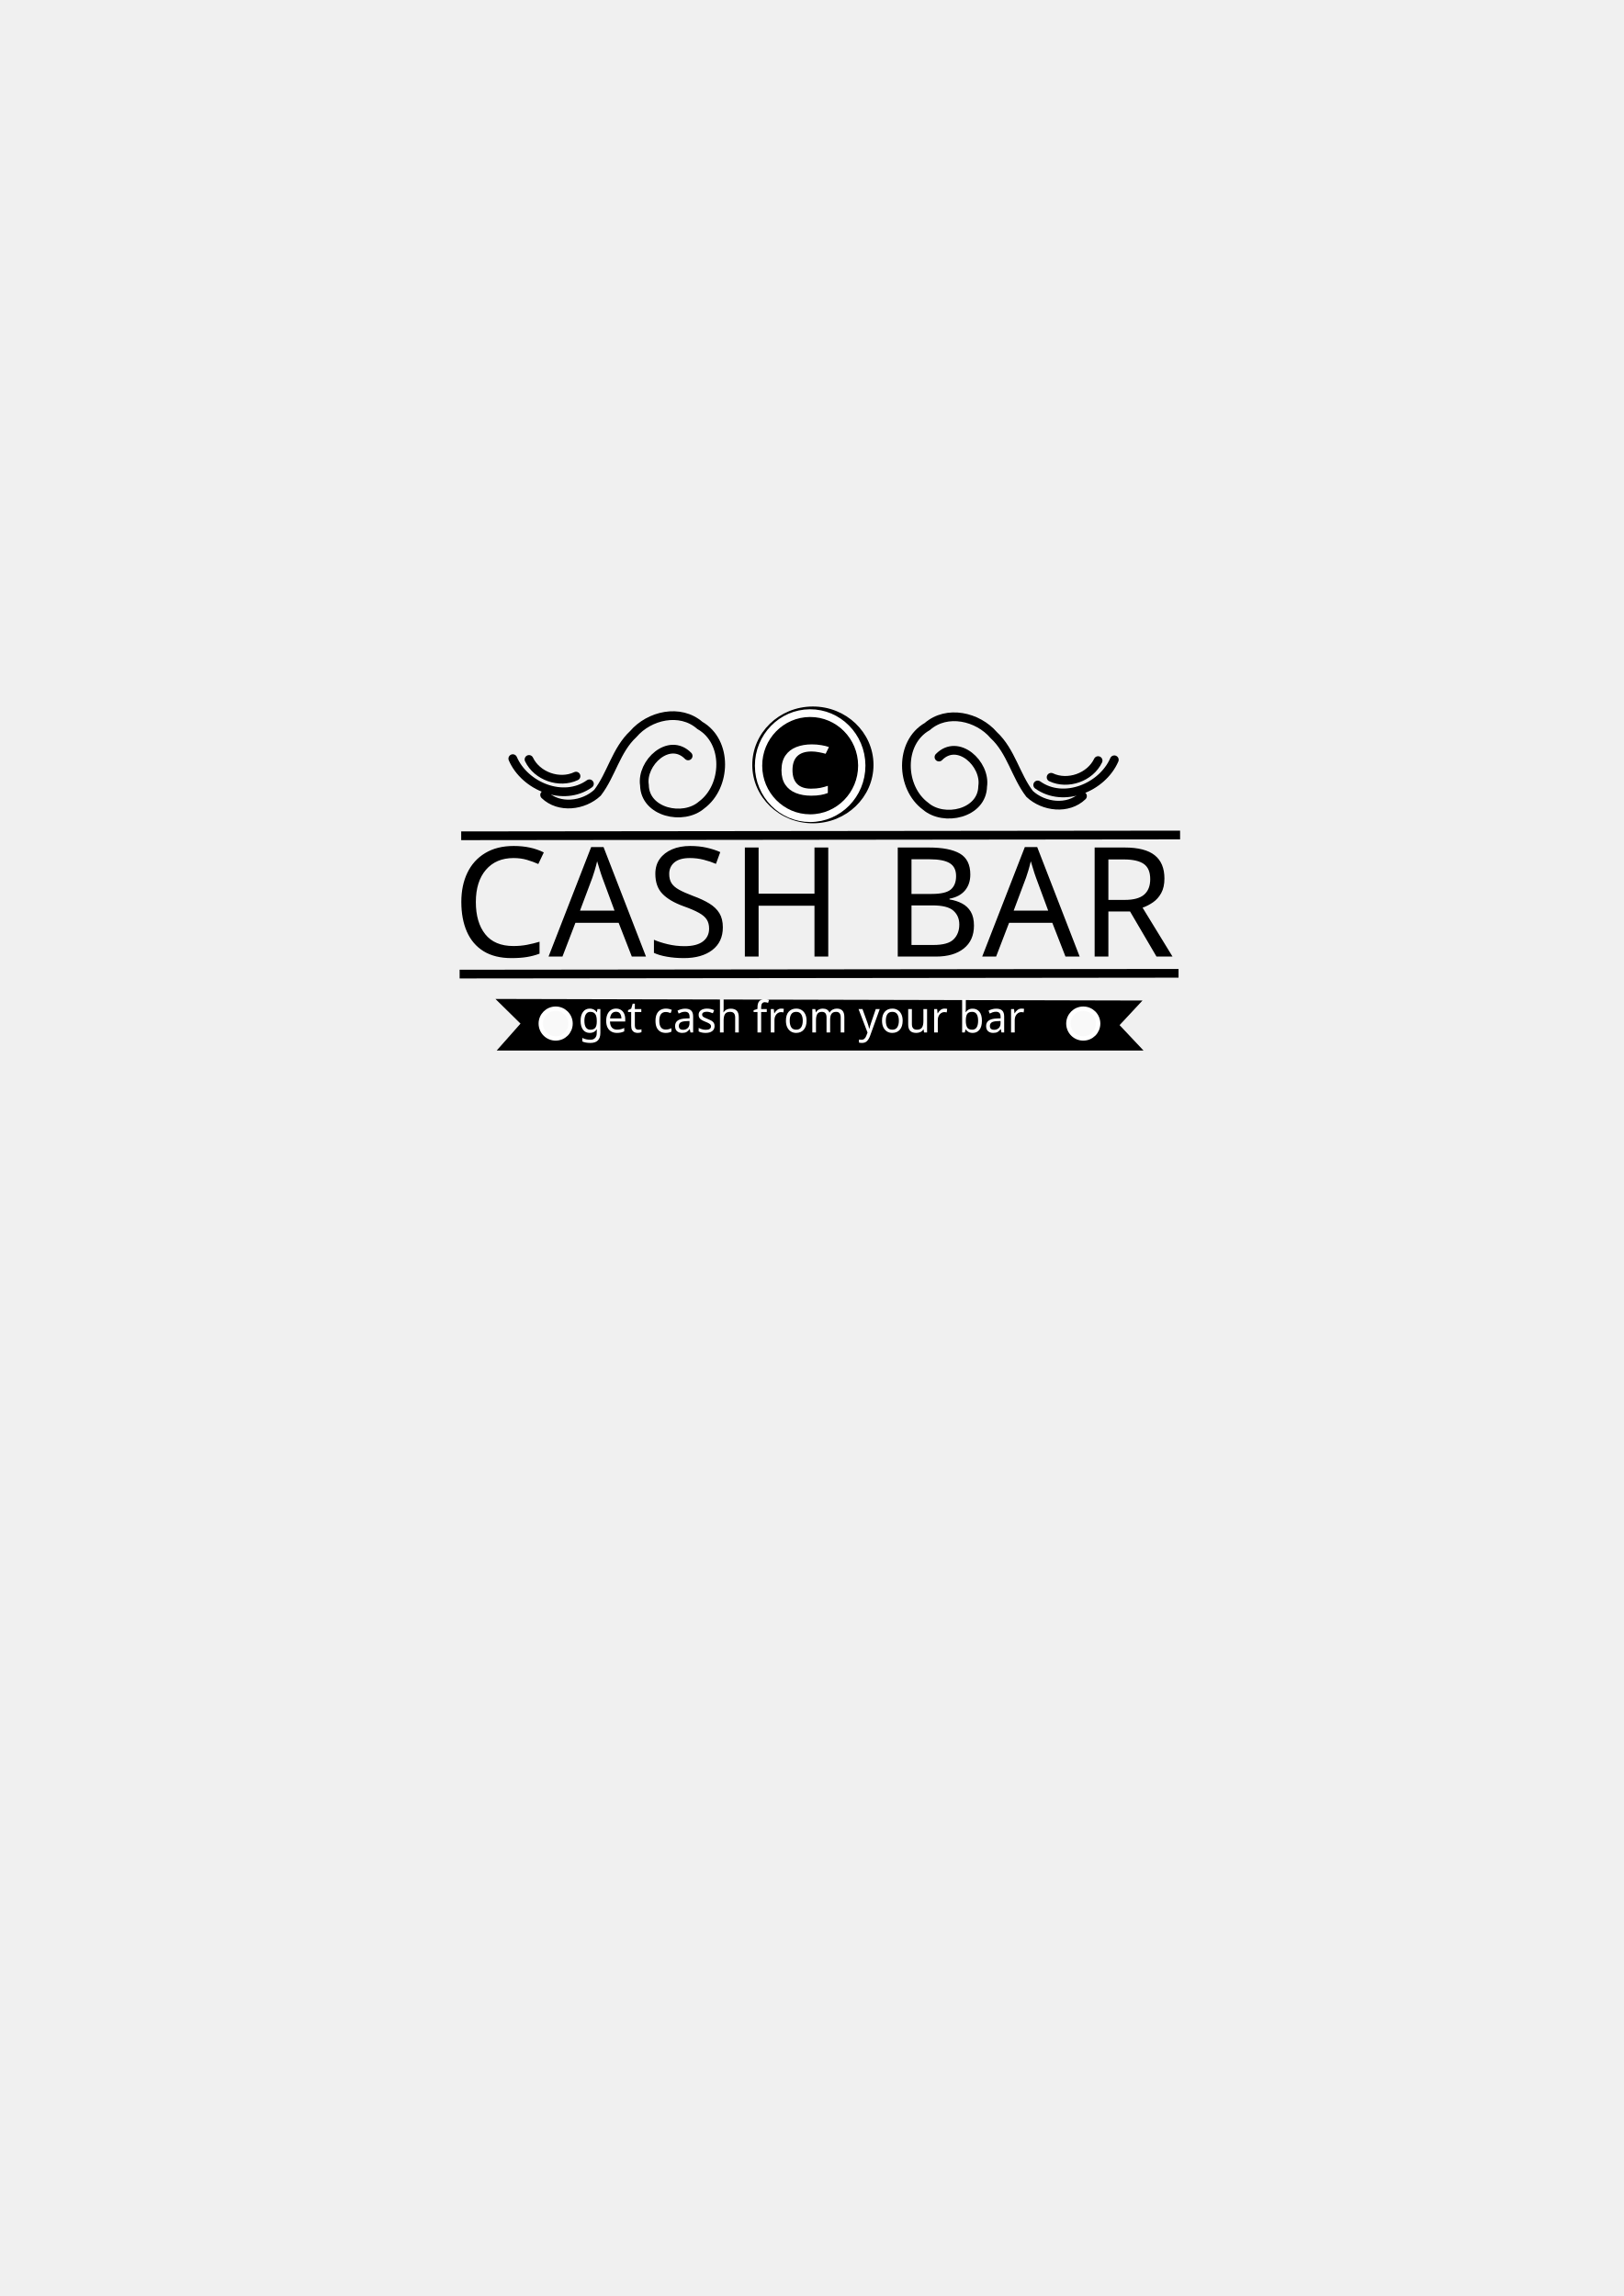
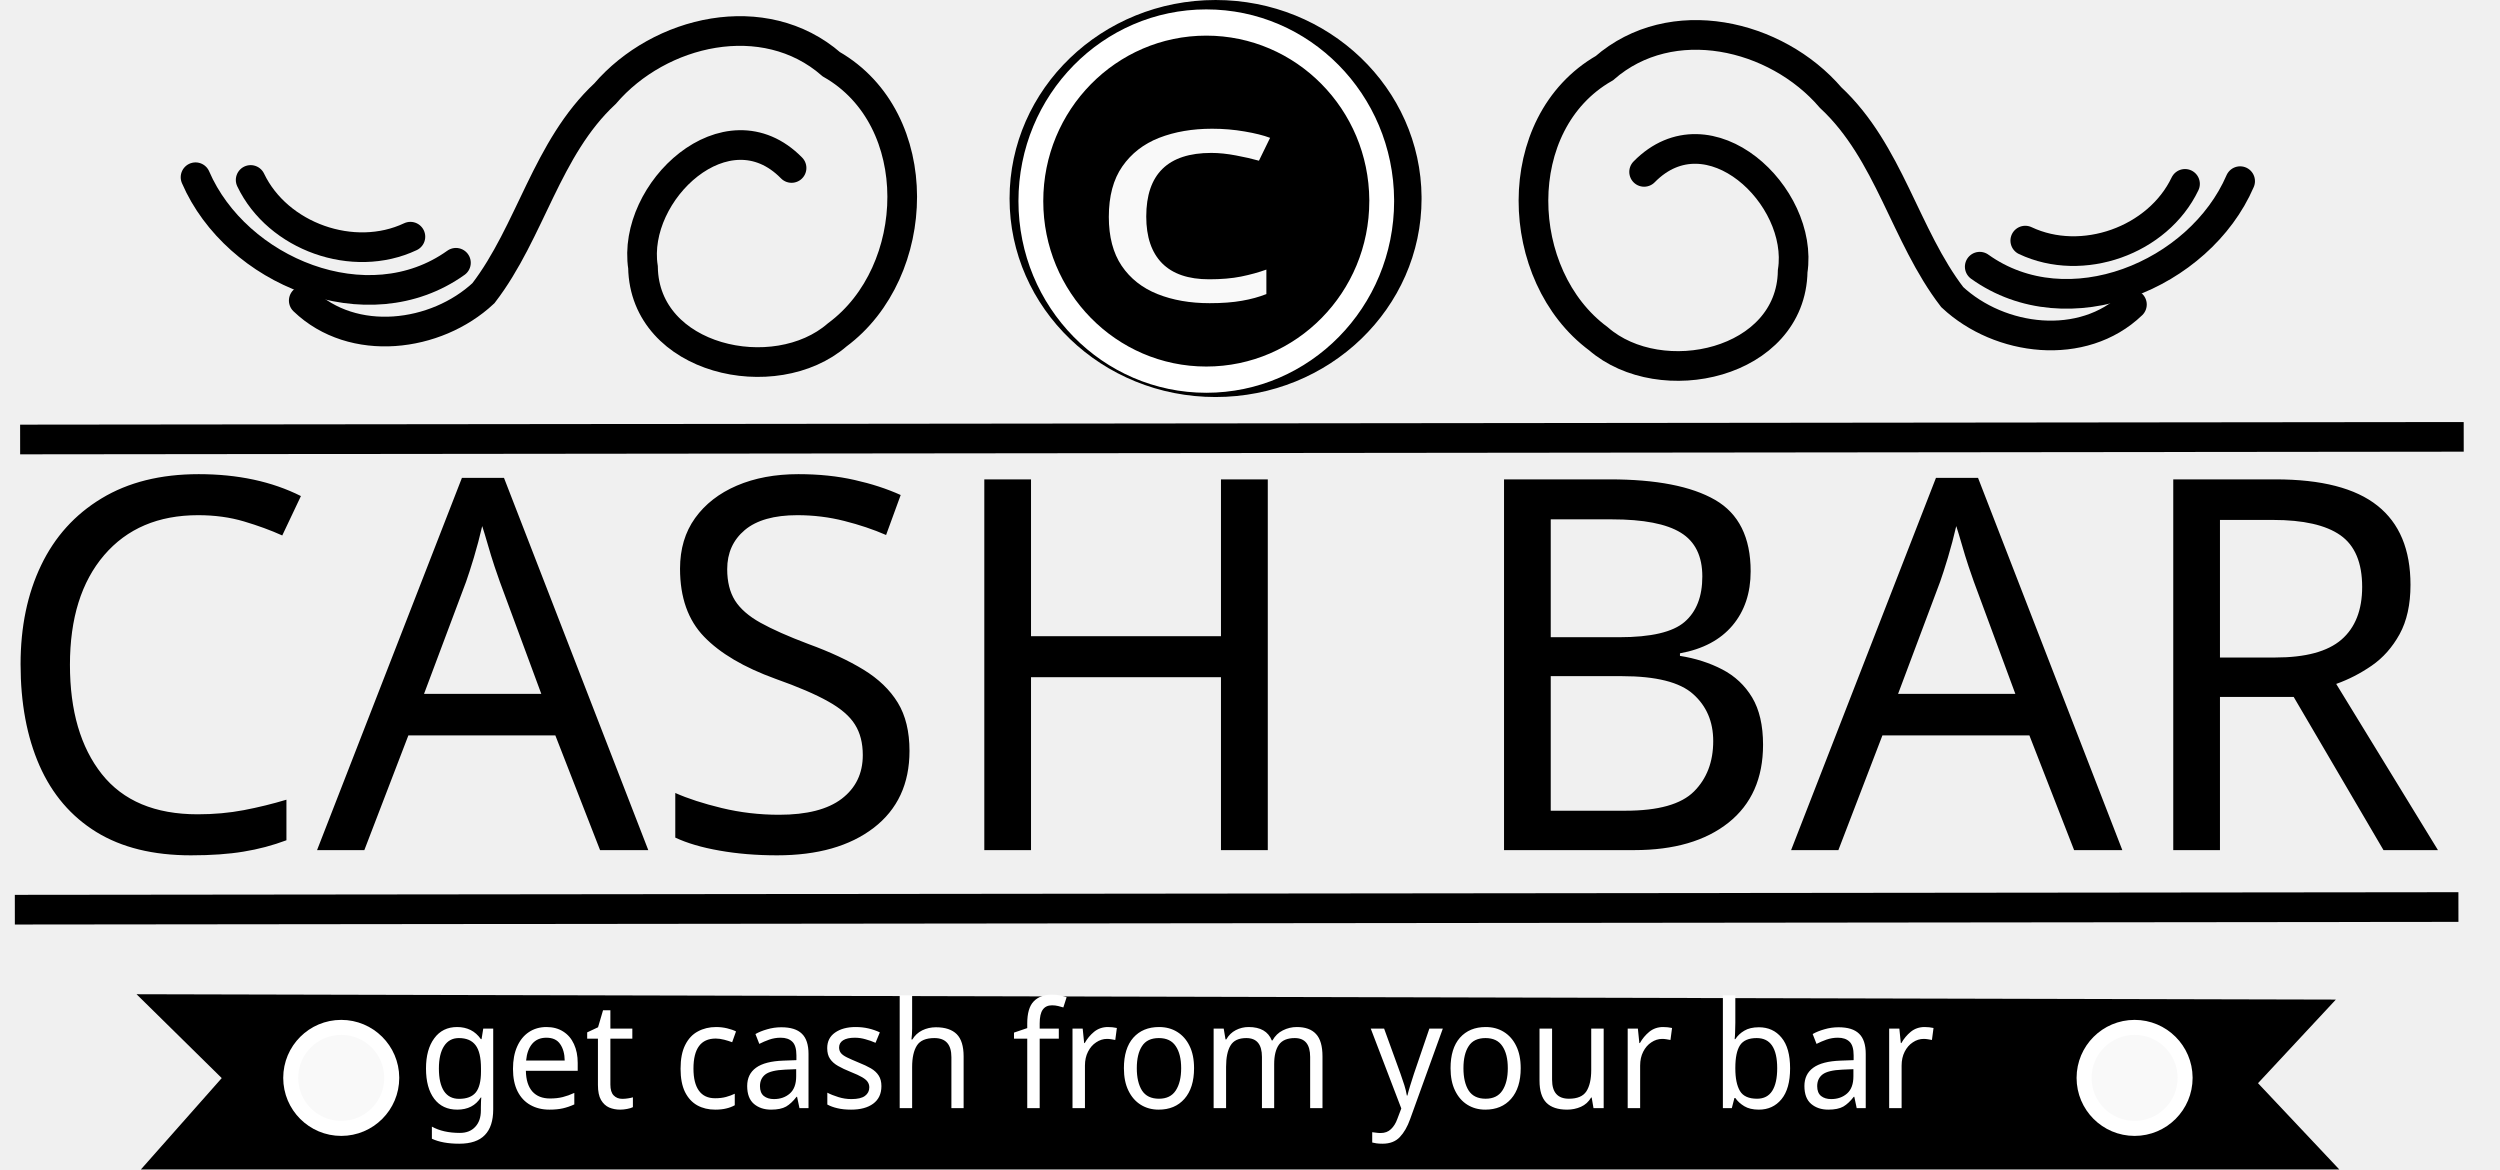
- <svg xmlns="http://www.w3.org/2000/svg" width="744.094" height="1052.362" id="svg2" version="1.1">
+ <svg xmlns="http://www.w3.org/2000/svg" width="337.056" height="157.674" id="svg2" version="1.1">
  <defs id="defs4">
    </defs>
-   <g id="layer2">
-     <path style="fill:none;stroke:#000000;stroke-width:4;stroke-linecap:round;stroke-linejoin:miter;stroke-opacity:1;stroke-miterlimit:10;stroke-dasharray:none" d="m 315.357,346.469 c -8.723,-8.895 -21.589,3.205 -20.03,13.391 0.214,12.534 17.785,16.415 26.197,9.103 11.456,-8.475 12.15,-29.053 -0.805,-36.477 -9.047,-7.889 -23.149,-4.613 -30.509,3.966 -7.896,7.35 -10.02,18.593 -16.395,26.9 -6.402,5.975 -17.586,7.374 -24.226,0.997" id="path2997" />
-     <path style="fill:none;stroke:#000000;stroke-width:4;stroke-linecap:round;stroke-linejoin:miter;stroke-opacity:1;stroke-miterlimit:10;stroke-dasharray:none" d="m 235,347.719 c 5.476,12.694 23.209,20.045 35.108,11.533" id="path3030" />
-     <path style="fill:none;stroke:#000000;stroke-width:4;stroke-linecap:round;stroke-linejoin:miter;stroke-opacity:1;stroke-miterlimit:10;stroke-dasharray:none" d="m 242.431,348.086 c 3.662,7.665 13.864,11.275 21.537,7.649" id="path3030-1" />
-     <path style="fill:#000000;stroke:#000000;stroke-width:1;stroke-linecap:round;stroke-linejoin:round;stroke-miterlimit:4;stroke-opacity:1;stroke-dasharray:none;stroke-dashoffset:0;fill-opacity:1" id="path3053" d="m 364.16,307.375 a 27.274,26.264 0 1 1 -5.2e-4,-0.162" transform="translate(35.63634,43.21248)" />
+   <g id="layer2" transform="translate(-208.6368,-323.8232)">
+     <path style="fill:none;stroke:#000000;stroke-width:4;stroke-linecap:round;stroke-linejoin:miter;stroke-miterlimit:10;stroke-opacity:1;stroke-dasharray:none" d="m 315.357,346.469 c -8.723,-8.895 -21.589,3.205 -20.03,13.391 0.214,12.534 17.785,16.415 26.197,9.103 11.456,-8.475 12.15,-29.053 -0.805,-36.477 -9.047,-7.889 -23.149,-4.613 -30.509,3.966 -7.896,7.35 -10.02,18.593 -16.395,26.9 -6.402,5.975 -17.586,7.374 -24.226,0.997" id="path2997" />
+     <path style="fill:none;stroke:#000000;stroke-width:4;stroke-linecap:round;stroke-linejoin:miter;stroke-miterlimit:10;stroke-opacity:1;stroke-dasharray:none" d="m 235,347.719 c 5.476,12.694 23.209,20.045 35.108,11.533" id="path3030" />
+     <path style="fill:none;stroke:#000000;stroke-width:4;stroke-linecap:round;stroke-linejoin:miter;stroke-miterlimit:10;stroke-opacity:1;stroke-dasharray:none" d="m 242.431,348.086 c 3.662,7.665 13.864,11.275 21.537,7.649" id="path3030-1" />
+     <path style="fill:#000000;fill-opacity:1;stroke:#000000;stroke-width:1;stroke-linecap:round;stroke-linejoin:round;stroke-miterlimit:4;stroke-opacity:1;stroke-dasharray:none;stroke-dashoffset:0" id="path3053" d="m 364.16,307.375 c 0,14.505 -12.211,26.264 -27.274,26.264 -15.063,0 -27.274,-11.759 -27.274,-26.264 0,-14.505 12.211,-26.264 27.274,-26.264 14.997,0 27.181,11.66 27.274,26.102" transform="translate(35.63634,43.21248)" />
    <text xml:space="preserve" style="font-size:28px;font-style:normal;font-variant:normal;font-weight:normal;font-stretch:normal;line-height:125%;letter-spacing:0px;word-spacing:0px;fill:#000000;fill-opacity:1;stroke:none;font-family:Arial;-inkscape-font-specification:Arial" x="207.143" y="438.434" id="text3855">
      <tspan id="tspan3857" x="207.143" y="438.434" style="font-size:70px;font-style:normal;font-variant:normal;font-weight:normal;font-stretch:normal;font-family:Algerian;-inkscape-font-specification:Algerian">CASH BAR</tspan>
    </text>
-     <path style="fill:none;stroke:#000000;stroke-width:4;stroke-linecap:butt;stroke-linejoin:miter;stroke-opacity:1;stroke-miterlimit:4;stroke-dasharray:none" d="m 211.351,383.076 329.45,-0.357" id="path3859" />
-     <path style="fill:none;stroke:#000000;stroke-width:4;stroke-linecap:butt;stroke-linejoin:miter;stroke-opacity:1;stroke-miterlimit:4;stroke-dasharray:none" d="m 210.637,446.469 329.45,-0.357" id="path3859-4" />
+     <path style="fill:none;stroke:#000000;stroke-width:4;stroke-linecap:butt;stroke-linejoin:miter;stroke-miterlimit:4;stroke-opacity:1;stroke-dasharray:none" d="m 211.351,383.076 329.45,-0.357" id="path3859" />
+     <path style="fill:none;stroke:#000000;stroke-width:4;stroke-linecap:butt;stroke-linejoin:miter;stroke-miterlimit:4;stroke-opacity:1;stroke-dasharray:none" d="m 210.637,446.469 329.45,-0.357" id="path3859-4" />
    <path style="fill:#000000;fill-opacity:1;stroke:#000000;stroke-width:1.127px;stroke-linecap:butt;stroke-linejoin:miter;stroke-opacity:1" d="m 228.425,458.434 10.883,10.714 -10.43,11.786 293.848,0 -10.43,-11.071 9.976,-10.714 z" id="path3879" />
-     <path style="fill:none;stroke:#000000;stroke-width:4;stroke-linecap:round;stroke-linejoin:miter;stroke-opacity:1;stroke-miterlimit:10;stroke-dasharray:none" d="m 430.3,346.997 c 8.723,-8.895 21.589,3.205 20.03,13.391 -0.214,12.534 -17.785,16.415 -26.197,9.103 -11.456,-8.475 -12.15,-29.053 0.805,-36.477 9.047,-7.889 23.149,-4.613 30.509,3.966 7.896,7.35 10.02,18.593 16.395,26.9 6.402,5.975 17.586,7.374 24.226,0.997" id="path2997-8" />
-     <path style="fill:none;stroke:#000000;stroke-width:4;stroke-linecap:round;stroke-linejoin:miter;stroke-opacity:1;stroke-miterlimit:10;stroke-dasharray:none" d="m 510.657,348.247 c -5.476,12.694 -23.209,20.045 -35.108,11.533" id="path3030-2" />
-     <path style="fill:none;stroke:#000000;stroke-width:4;stroke-linecap:round;stroke-linejoin:miter;stroke-opacity:1;stroke-miterlimit:10;stroke-dasharray:none" d="m 503.226,348.613 c -3.662,7.665 -13.864,11.275 -21.537,7.649" id="path3030-1-4" />
-     <path style="fill:none;stroke:#ffffff;stroke-width:3.859;stroke-linecap:round;stroke-linejoin:round;stroke-miterlimit:4;stroke-opacity:1;stroke-dasharray:none;stroke-dashoffset:0" id="path3053-1" d="m 364.16,307.375 a 27.274,26.264 0 1 1 -5.2e-4,-0.162" transform="matrix(0.8671858,0,0,0.9166657,79.12811,69.17379)" />
+     <path style="fill:none;stroke:#000000;stroke-width:4;stroke-linecap:round;stroke-linejoin:miter;stroke-miterlimit:10;stroke-opacity:1;stroke-dasharray:none" d="m 430.3,346.997 c 8.723,-8.895 21.589,3.205 20.03,13.391 -0.214,12.534 -17.785,16.415 -26.197,9.103 -11.456,-8.475 -12.15,-29.053 0.805,-36.477 9.047,-7.889 23.149,-4.613 30.509,3.966 7.896,7.35 10.02,18.593 16.395,26.9 6.402,5.975 17.586,7.374 24.226,0.997" id="path2997-8" />
+     <path style="fill:none;stroke:#000000;stroke-width:4;stroke-linecap:round;stroke-linejoin:miter;stroke-miterlimit:10;stroke-opacity:1;stroke-dasharray:none" d="m 510.657,348.247 c -5.476,12.694 -23.209,20.045 -35.108,11.533" id="path3030-2" />
+     <path style="fill:none;stroke:#000000;stroke-width:4;stroke-linecap:round;stroke-linejoin:miter;stroke-miterlimit:10;stroke-opacity:1;stroke-dasharray:none" d="m 503.226,348.613 c -3.662,7.665 -13.864,11.275 -21.537,7.649" id="path3030-1-4" />
+     <path style="fill:none;stroke:#ffffff;stroke-width:3.859;stroke-linecap:round;stroke-linejoin:round;stroke-miterlimit:4;stroke-opacity:1;stroke-dasharray:none;stroke-dashoffset:0" id="path3053-1" d="m 364.16,307.375 c 0,14.505 -12.211,26.264 -27.274,26.264 -15.063,0 -27.274,-11.759 -27.274,-26.264 0,-14.505 12.211,-26.264 27.274,-26.264 14.997,0 27.181,11.66 27.274,26.102" transform="matrix(0.8671858,0,0,0.9166657,79.12811,69.17379)" />
    <text xml:space="preserve" style="font-size:48.46px;font-style:normal;font-variant:normal;font-weight:normal;font-stretch:normal;line-height:125%;letter-spacing:0px;word-spacing:0px;fill:#f9f9f9;fill-opacity:1;stroke:none;font-family:Arial;-inkscape-font-specification:Arial" x="310.019" y="417.209" id="text3960" transform="scale(1.145316,0.8731218)">
      <tspan id="tspan3962" x="310.019" y="417.209" style="font-style:normal;font-variant:normal;font-weight:normal;font-stretch:normal;fill:#f9f9f9;font-family:Algerian;-inkscape-font-specification:Algerian">c</tspan>
    </text>
-     <path style="fill:#f9f9f9;fill-opacity:1;fill-rule:nonzero;stroke:#ffffff;stroke-width:3.5;stroke-linecap:round;stroke-linejoin:round;stroke-miterlimit:4;stroke-opacity:1;stroke-dasharray:none;stroke-dashoffset:0" id="path4224" d="m 133.571,194.148 a 11.786,11.786 0 1 1 -2.3e-4,-0.073" transform="matrix(0.5778364,0,0,0.5778364,184.2706,356.9622)" />
-     <path style="fill:#f9f9f9;fill-opacity:1;fill-rule:nonzero;stroke:#ffffff;stroke-width:3.5;stroke-linecap:round;stroke-linejoin:round;stroke-miterlimit:4;stroke-opacity:1;stroke-dasharray:none;stroke-dashoffset:0" id="path4224-2" d="m 133.571,194.148 a 11.786,11.786 0 1 1 -2.3e-4,-0.073" transform="matrix(0.5778364,0,0,0.5778364,426.0564,356.9622)" />
+     <path style="fill:#f9f9f9;fill-opacity:1;fill-rule:nonzero;stroke:#ffffff;stroke-width:3.5;stroke-linecap:round;stroke-linejoin:round;stroke-miterlimit:4;stroke-opacity:1;stroke-dasharray:none;stroke-dashoffset:0" id="path4224" d="m 133.571,194.148 c 0,6.509 -5.277,11.786 -11.786,11.786 -6.509,0 -11.786,-5.277 -11.786,-11.786 0,-6.509 5.277,-11.786 11.786,-11.786 6.481,0 11.745,5.232 11.785,11.713" transform="matrix(0.5778364,0,0,0.5778364,184.2706,356.9622)" />
+     <path style="fill:#f9f9f9;fill-opacity:1;fill-rule:nonzero;stroke:#ffffff;stroke-width:3.5;stroke-linecap:round;stroke-linejoin:round;stroke-miterlimit:4;stroke-opacity:1;stroke-dasharray:none;stroke-dashoffset:0" id="path4224-2" d="m 133.571,194.148 c 0,6.509 -5.277,11.786 -11.786,11.786 -6.509,0 -11.786,-5.277 -11.786,-11.786 0,-6.509 5.277,-11.786 11.786,-11.786 6.481,0 11.745,5.232 11.785,11.713" transform="matrix(0.5778364,0,0,0.5778364,426.0564,356.9622)" />
    <text xml:space="preserve" style="font-size:27.338px;font-style:normal;font-variant:normal;font-weight:normal;font-stretch:normal;line-height:125%;letter-spacing:0px;word-spacing:0px;fill:#ffffff;fill-opacity:1;stroke:none;font-family:Arial;-inkscape-font-specification:Arial" x="271.433" y="462.034" id="text4244" transform="scale(0.9763643,1.024208)">
      <tspan id="tspan4246" x="271.433" y="462.034" style="font-size:19.527px;fill:#ffffff;font-family:Bodoni MT Black;-inkscape-font-specification:Bodoni MT Black">get cash from your bar</tspan>
    </text>
  </g>
</svg>
